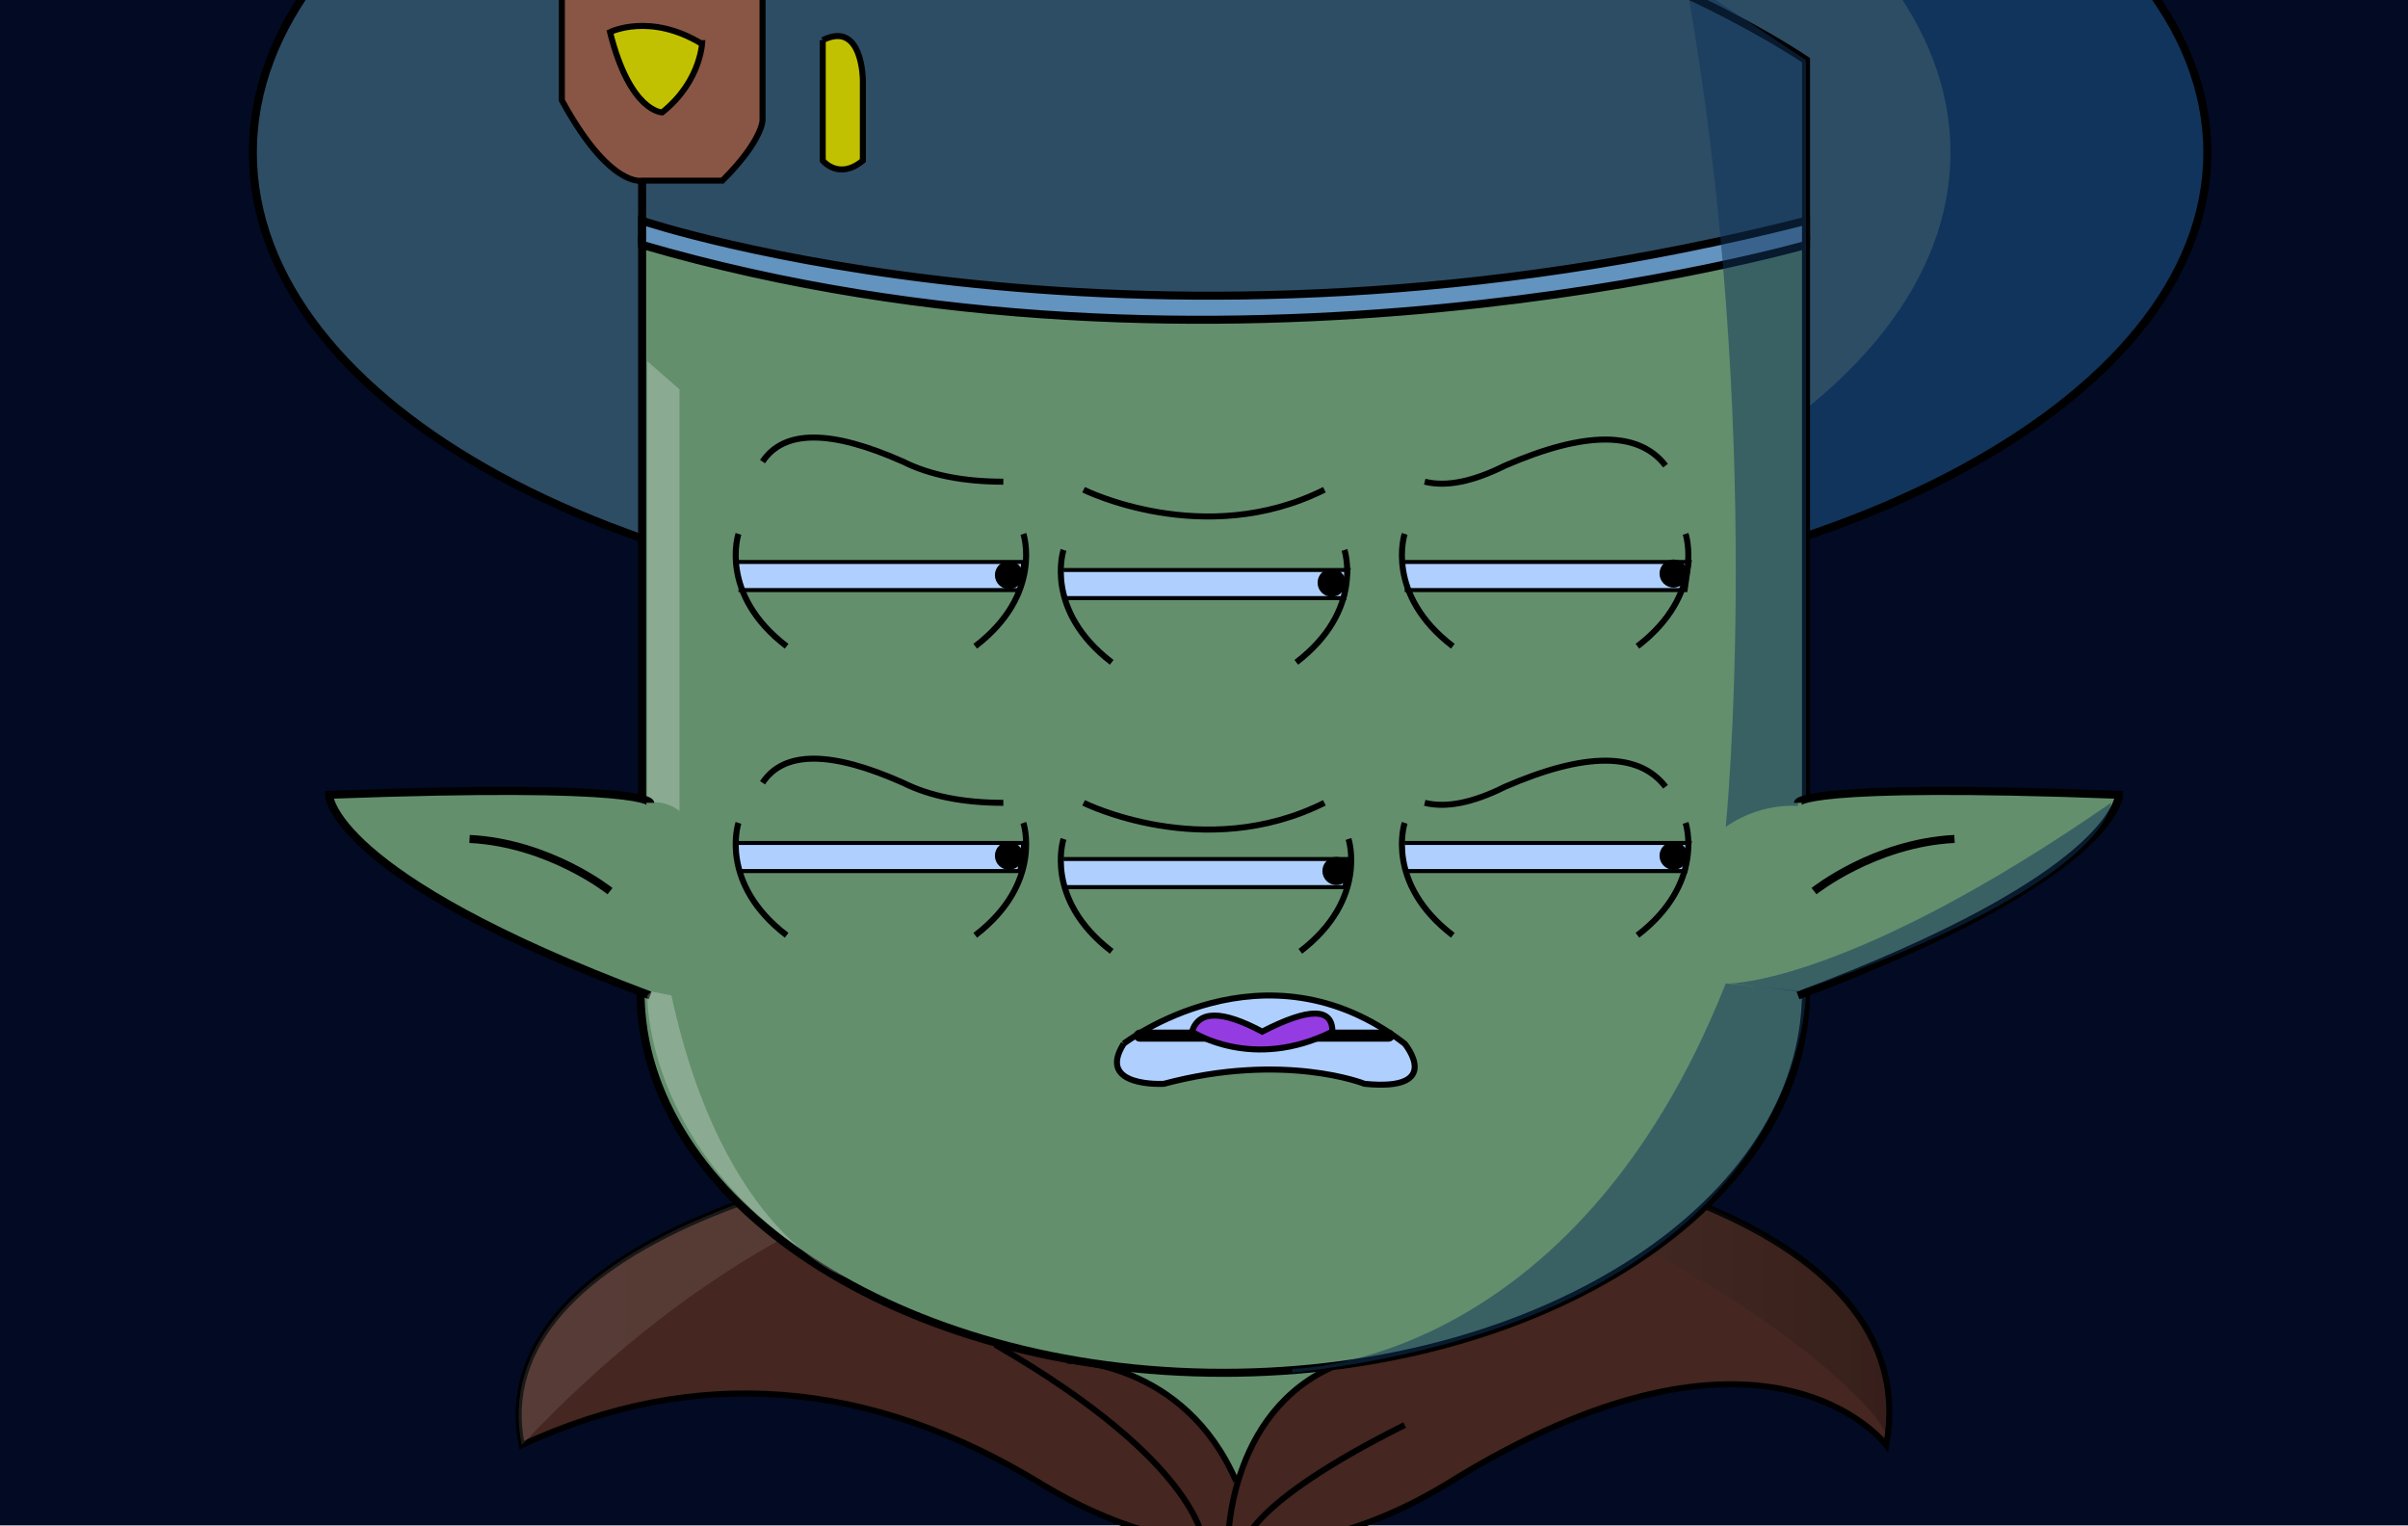
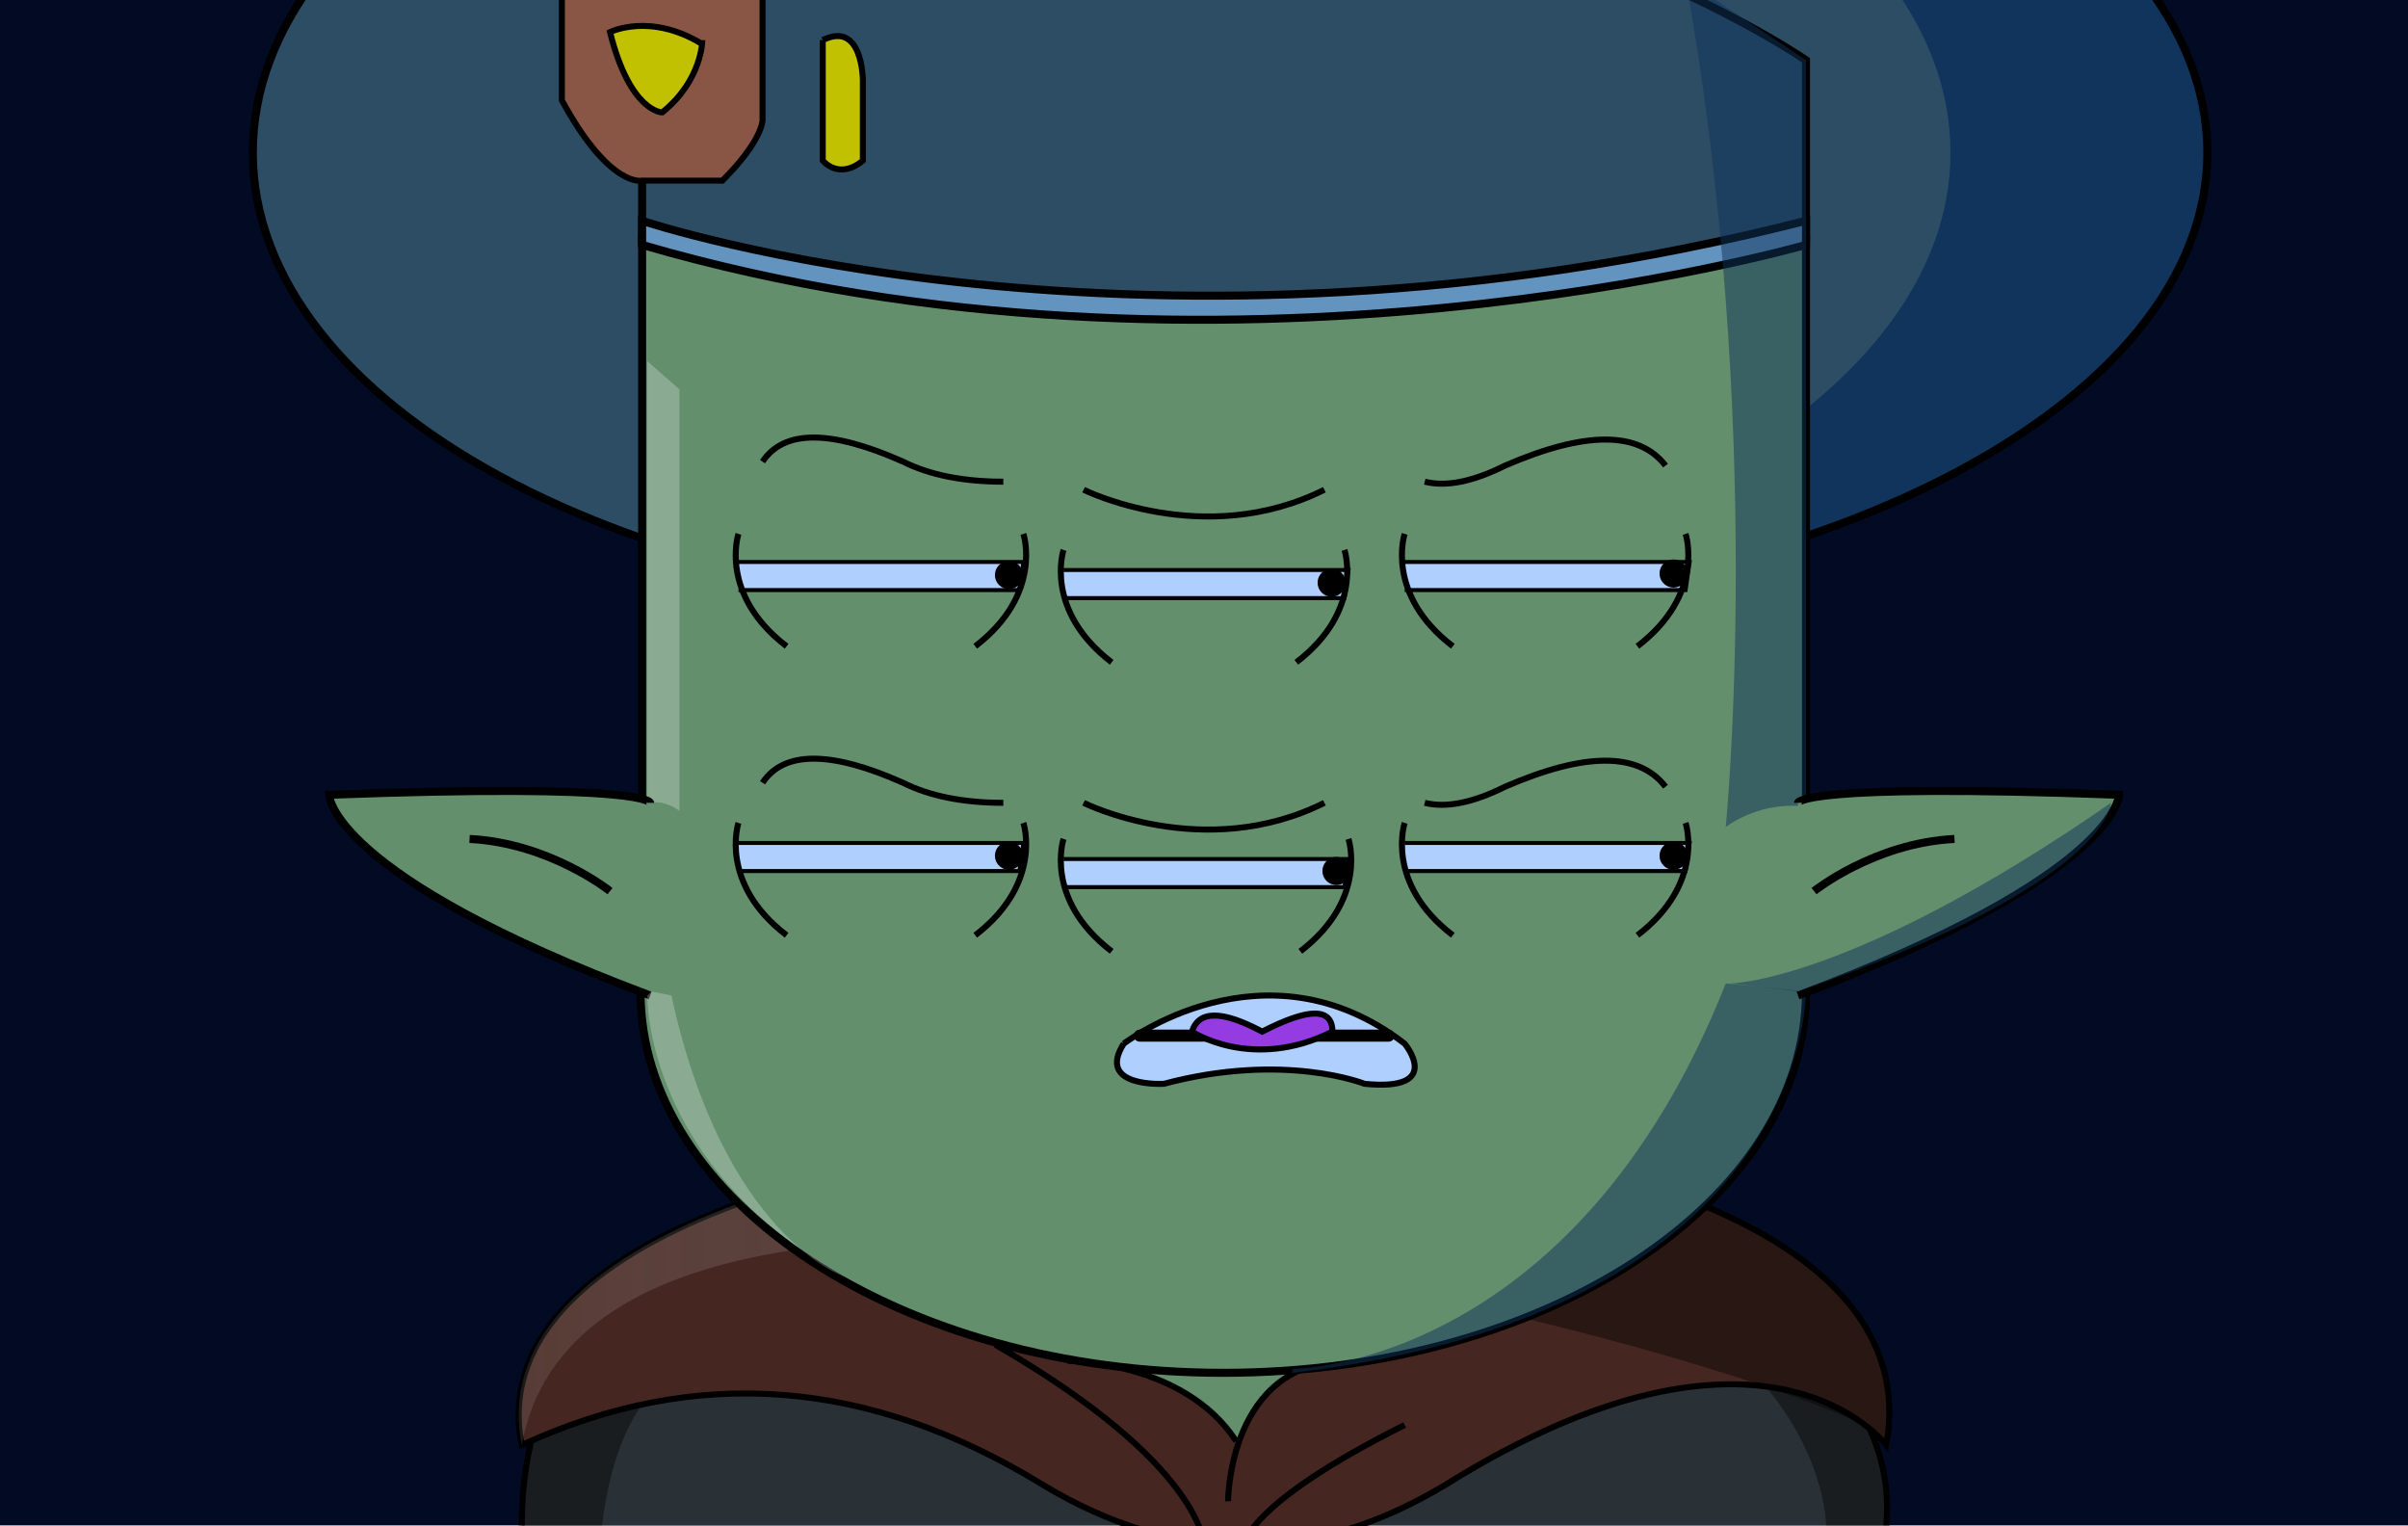
<svg xmlns="http://www.w3.org/2000/svg" height="400" viewBox="0 0 600 380" preserveAspectRatio="xMinYMin meet">
  <rect width="100%" height="100%" fill="#030a24" />
+   <path d="M 130 380      c 0 -155, 350 -105, 340 0      " stroke="black" stroke-width="1.5" fill="#2A3136" />
+   <path d="M 130 380      c 0 -155, 350 -105, 340 0      c 0 0, 0 0, -15 0      c 0 0, 0 -20, -20 -40      c 0 0, 0 0, -260 0      c 0 0, -20 0, -25 40      " stroke="none" fill="#000" fill-opacity="0.4" />
  <path d="M 130 360      c -20 -100, 360 -110, 340 0      c 0 0, -30 -40, -110 10      q -50 30, -100 0      q -65 -40, -130 -10      z      " stroke="black" stroke-width="1.5" fill="#452620" />
  <path d="M 310 385       c 0 0, 0 -10, 40 -30      " stroke="black" stroke-width="1.5" fill="none" />
  <path d="M 300 385       c 0 0, 0 -20, -52 -50      " stroke="black" stroke-width="1.5" fill="none" />
-   <path d="M 306 384       c 0 0, 0 -35, 30 -45       c 0 0, 0 0, -70 0       c 0 0, 29 0, 42 30      " stroke="black" stroke-width="1.5" fill="#638F6D" />
+   <path d="M 306 374       c 0 0, 0 -35, 30 -35       c 0 0, 0 0, -70 0       c 0 0, 29 0, 42 20      " stroke="black" stroke-width="1.5" fill="#638F6D" />
  <defs>
    <linearGradient id="grad1" x1="0%" y1="0%" x2="100%" y2="0%">
      <stop offset="0%" style="stop-color: #fff; stop-opacity:0.1" />
-       <stop offset="100%" style="stop-color:#000;stop-opacity:0.2" />
+       <stop offset="70%" style="stop-color: #000; stop-opacity:0.4" />
    </linearGradient>
  </defs>
-   <path d="M 130 360      c -20 -100, 360 -110, 340 0      c 10 -10, -180 -170, -340 0      " stroke="none" fill="url(#grad1)" />
+   <path d="M 130 360      c -20 -100, 360 -110, 340 0      c 10 -10, -320 -110, -340 0      " stroke="none" fill="url(#grad1)" />
  <ellipse rx="220" ry="30%" cx="55%" cy="10%" stroke="black" stroke-width="2" fill="#11345C" />
  <ellipse rx="210" ry="30%" cx="45.5%" cy="10%" stroke="black" stroke-width="2" fill="#2D4D65" />
  <ellipse rx="210" ry="30%" cx="46%" cy="10%" fill="#2D4D65" />
  <g>
    <ellipse rx="24.2%" ry="25%" cx="50.8%" cy="65%" fill="#638F6D" stroke="black" stroke-width="2" />
    <path d="M 450 240       c 0 0, 0 0, 0 -180       c 0 0, -150 40, -290 0       c 0 0 , 0 0, 0 180       " stroke="black" stroke-width="2" fill="#638F6D" />
  </g>
  <path d="M 450 60       c 0 0, 0 0, 0 -45       c 0 0, -145 -100, -290 0       c 0 0, 0 0, 0 45       c 0 0, 125 42, 290 0       " stroke="black" stroke-width="2" fill="#2D4D65" />
  <path d="M 160 55       c 0 0, 125 42, 290 0       c 0 0, 0 0, 0 6       c 0 0, -146 42, -290 0       z       " stroke="black" stroke-width="2" fill="#6393BF" />
  <path d="M 190 0      c 0 0, 0 0, 0 30      c 0 0, 0 5, -10 15      c 0 0, 0 0, -20 0      c 0 0, -8 2, -20 -20      c 0 0, 0 0, 0 -25      " stroke="black" stroke-width="1.5" fill="#895645" />
  <path d="M 175 10      c 0 0, 0 10, -10 18      c 0 0, -8 0, -13 -20      c 0 0, 10 -5, 23 3      " stroke="black" stroke-width="1.5" fill="#C1C102" />
  <path d="M 205 10      c 0 0, 0 0, 0 30      c 0 0, 4 5, 10 0      c 0 0, 0 0, 0 -20      c 0 0, 0 -15, -10 -10      " stroke="black" stroke-width="1.5" fill="#C1C102" />
  <path d="M 450 15      c 0 0, 0 0, 0 186      c 0 0, -10 -2, -20 5      c 0 0, 10 -100, -10 -211      " stroke="none" fill="#11345C" fill-opacity="0.5" />
  <path d="M 450 247      c 0 0, 1 80, -128 95      c 0 0, 0 0, 0 -1      c 0 0, 70 0, 108 -96      z      " stroke="noe" fill="#11345C" fill-opacity="0.5" />
  <path d="M 161.3 90      c 0 0, 0 0, 0 110      c 0 0, 4 -1, 8 2      c 0 0, 0 0, 0 -105      z      " stroke="none" fill="white" fill-opacity="0.25" />
  <g>
    <path d="M 184 140       c 0 0, 0 0, 71 0       c 0 0, 0 0, -1 7       c 0 0, 0 0, -70 0               " stroke="black" fill="#AFD0FE" />
    <path d="M 255 133       c 0 0, 5 15, -12 28        " stroke="black" stroke-width="1.5" fill="none" />
    <path d="M 184 133       c 0 0, -5 15, 12 28        " stroke="black" stroke-width="1.5" fill="none" />
    <circle r="3.5" cx="41.9%" cy="37.7%" fill="black" />
    <path d="M 190 115       q 8 -12, 35 0       q 10 5, 25 5       " stroke="black" stroke-width="1.5" fill="none" />
  </g>
  <g>
    <path d="M 184 210        c 0 0, 0 0, 71 0        c 0 0, 0 0, -1 7        c 0 0, 0 0, -70 0        x         " stroke="black" fill="#AFD0FE" />
    <path d="M 255 205        c 0 0, 5 15, -12 28         " stroke="black" stroke-width="1.5" fill="none" />
    <path d="M 184 205        c 0 0, -5 15, 12 28         " stroke="black" stroke-width="1.5" fill="none" />
    <circle r="3.5" cx="41.9%" cy="56.1%" fill="black" />
    <path d="M 190 195        q 8 -12, 35 0        q 10 5, 25 5        " stroke="black" stroke-width="1.5" fill="none" />
  </g>
  <g>
    <path d="M 265 142       c 0 0, 0 0, 71 0       c 0 0, 0 0, -1 7       c 0 0, 0 0, -70 0        " stroke="black" fill="#AFD0FE" />
    <path d="M 335 137       c 0 0, 5 15, -12 28        " stroke="black" stroke-width="1.5" fill="none" />
    <path d="M 265 137       c 0 0, -5 15, 12 28        " stroke="black" stroke-width="1.5" fill="none" />
    <circle r="3.5" cx="55.3%" cy="38.2%" fill="black" />
    <path d="M 270 122       c 0 0, 30 15, 60 0" stroke="black" stroke-width="1.5" fill="none" />
  </g>
  <g>
    <path d="M 265 214        c 0 0, 0 0, 71 0        c 0 0, 0 0, -1 7        c 0 0, 0 0, -70 0         " stroke="black" fill="#AFD0FE" />
    <path d="M 336 209        c 0 0, 5 15, -12 28         " stroke="black" stroke-width="1.5" fill="none" />
    <path d="M 265 209        c 0 0, -5 15, 12 28         " stroke="black" stroke-width="1.5" fill="none" />
    <circle r="3.5" cx="55.5%" cy="57.1%" fill="black" />
    <path d="M 270 200        c 0 0, 30 15, 60 0" stroke="black" stroke-width="1.5" fill="none" />
  </g>
  <g>
    <path d="M 350 140       c 0 0, 0 0, 71 0       c 0 0, 0 0, -1 7       c 0 0, 0 0, -70 0        " stroke="black" fill="#AFD0FE" />
    <path d="M 420 133       c 0 0, 5 15, -12 28        " stroke="black" stroke-width="1.5" fill="none" />
    <path d="M 350 133       c 0 0, -5 15, 12 28        " stroke="black" stroke-width="1.5" fill="none" />
    <circle r="3.5" cx="69.5%" cy="37.6%" fill="black" />
    <path d="M 355 120       q 8 2, 20 -4       q 30 -13, 40 0       " stroke="black" stroke-width="1.5" fill="none" />
  </g>
  <g>
    <path d="M 350 210        c 0 0, 0 0, 71 0        c 0 0, 0 0, -1 7        c 0 0, 0 0, -70 0         " stroke="black" fill="#AFD0FE" />
    <path d="M 420 205        c 0 0, 5 15, -12 28         " stroke="black" stroke-width="1.5" fill="none" />
    <path d="M 350 205        c 0 0, -5 15, 12 28         " stroke="black" stroke-width="1.5" fill="none" />
    <circle r="3.5" cx="69.5%" cy="56.1%" fill="black" />
    <path d="M 355 200     q 8 2, 20 -4     q 30 -13, 40 0     " stroke="black" stroke-width="1.5" fill="none" />
  </g>
  <g>
    <path d="M 162 200       c 0 0, 0 -5, -80 -2       c 0 0, 0 20, 80 50       " stroke="black" stroke-width="2" fill="#638F6D" />
    <path d="M 152 222       c 0 0, -15 -12, -35 -13       " stroke="black" stroke-width="2" fill="none" />
    <path d="M 448 200       c 0 0, 0 -5, 80 -2       c 0 0, 0 20, -80 50       " stroke="black" stroke-width="2" fill="#638F6D" />
    <path d="M 452 222       c 0 0, 15 -12, 35 -13       " stroke="black" stroke-width="2" fill="none" />
    <path d="M 431 245       c 0 0, 30 0, 95 -45       c 0 0, 0 20, -78 47       " stroke="none" fill="#11345C" fill-opacity="0.5" />
    <path d="M 161.3 248       c 0 0, -1 42, 49 70       c 0 0, -30 -10, -43 -70       c 0 0, 0 0, -5 -1       z       " stroke="none" fill="white" fill-opacity="0.25" />
  </g>
  <g>
    <path d="M 280 260       c 0 0, 35 -27 , 70 0       c 0 0, 10 12, -10 10       c 0 0, -20 -8, -50 0       c 0 0, -17 1, -10 -10       " stroke="black" stroke-width="1.5" fill="#AFD0FE" />
    <path d="M 284 258       l 62 0       " stroke="black" stroke-width="3" stroke-linecap="round" />
  </g>
  <g>
    <path d="M 297 257       c 0 0, 15 10, 35 0       q 0 -9, -17.5 0       q -15 -8, -17.5 0       " stroke="black" stroke-width="1.5" fill="#943CE2" />
  </g>
</svg>
